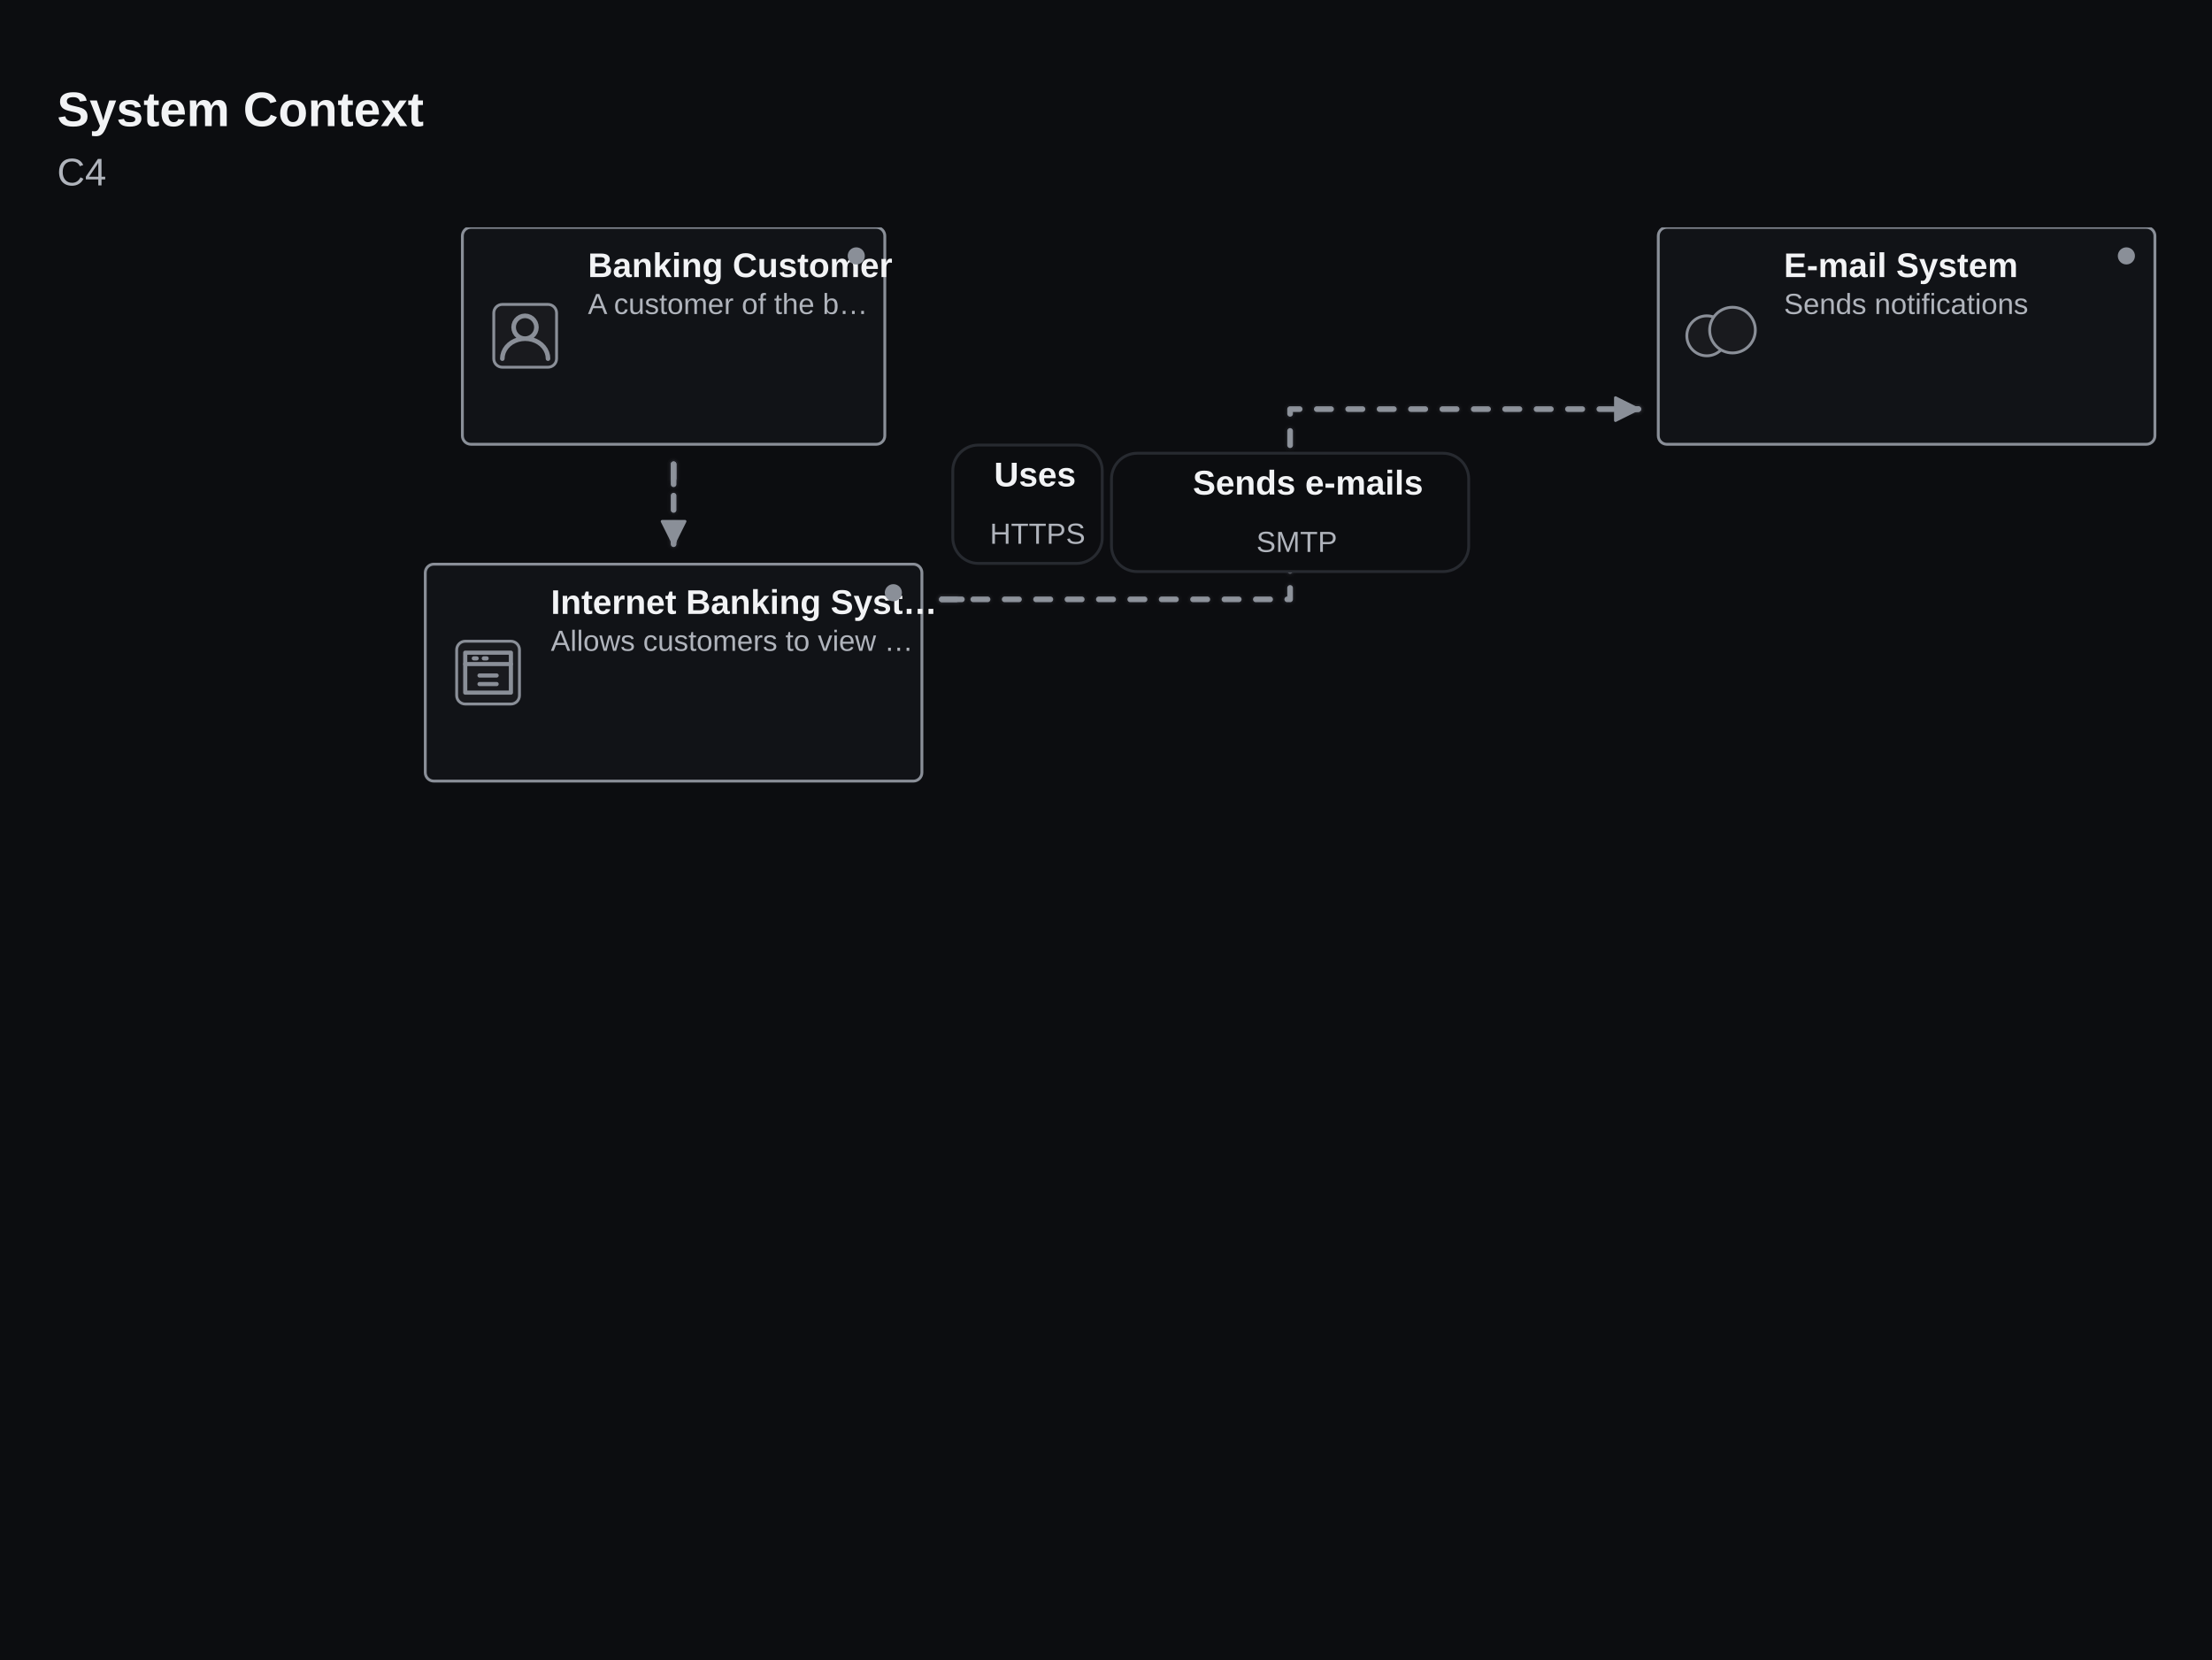
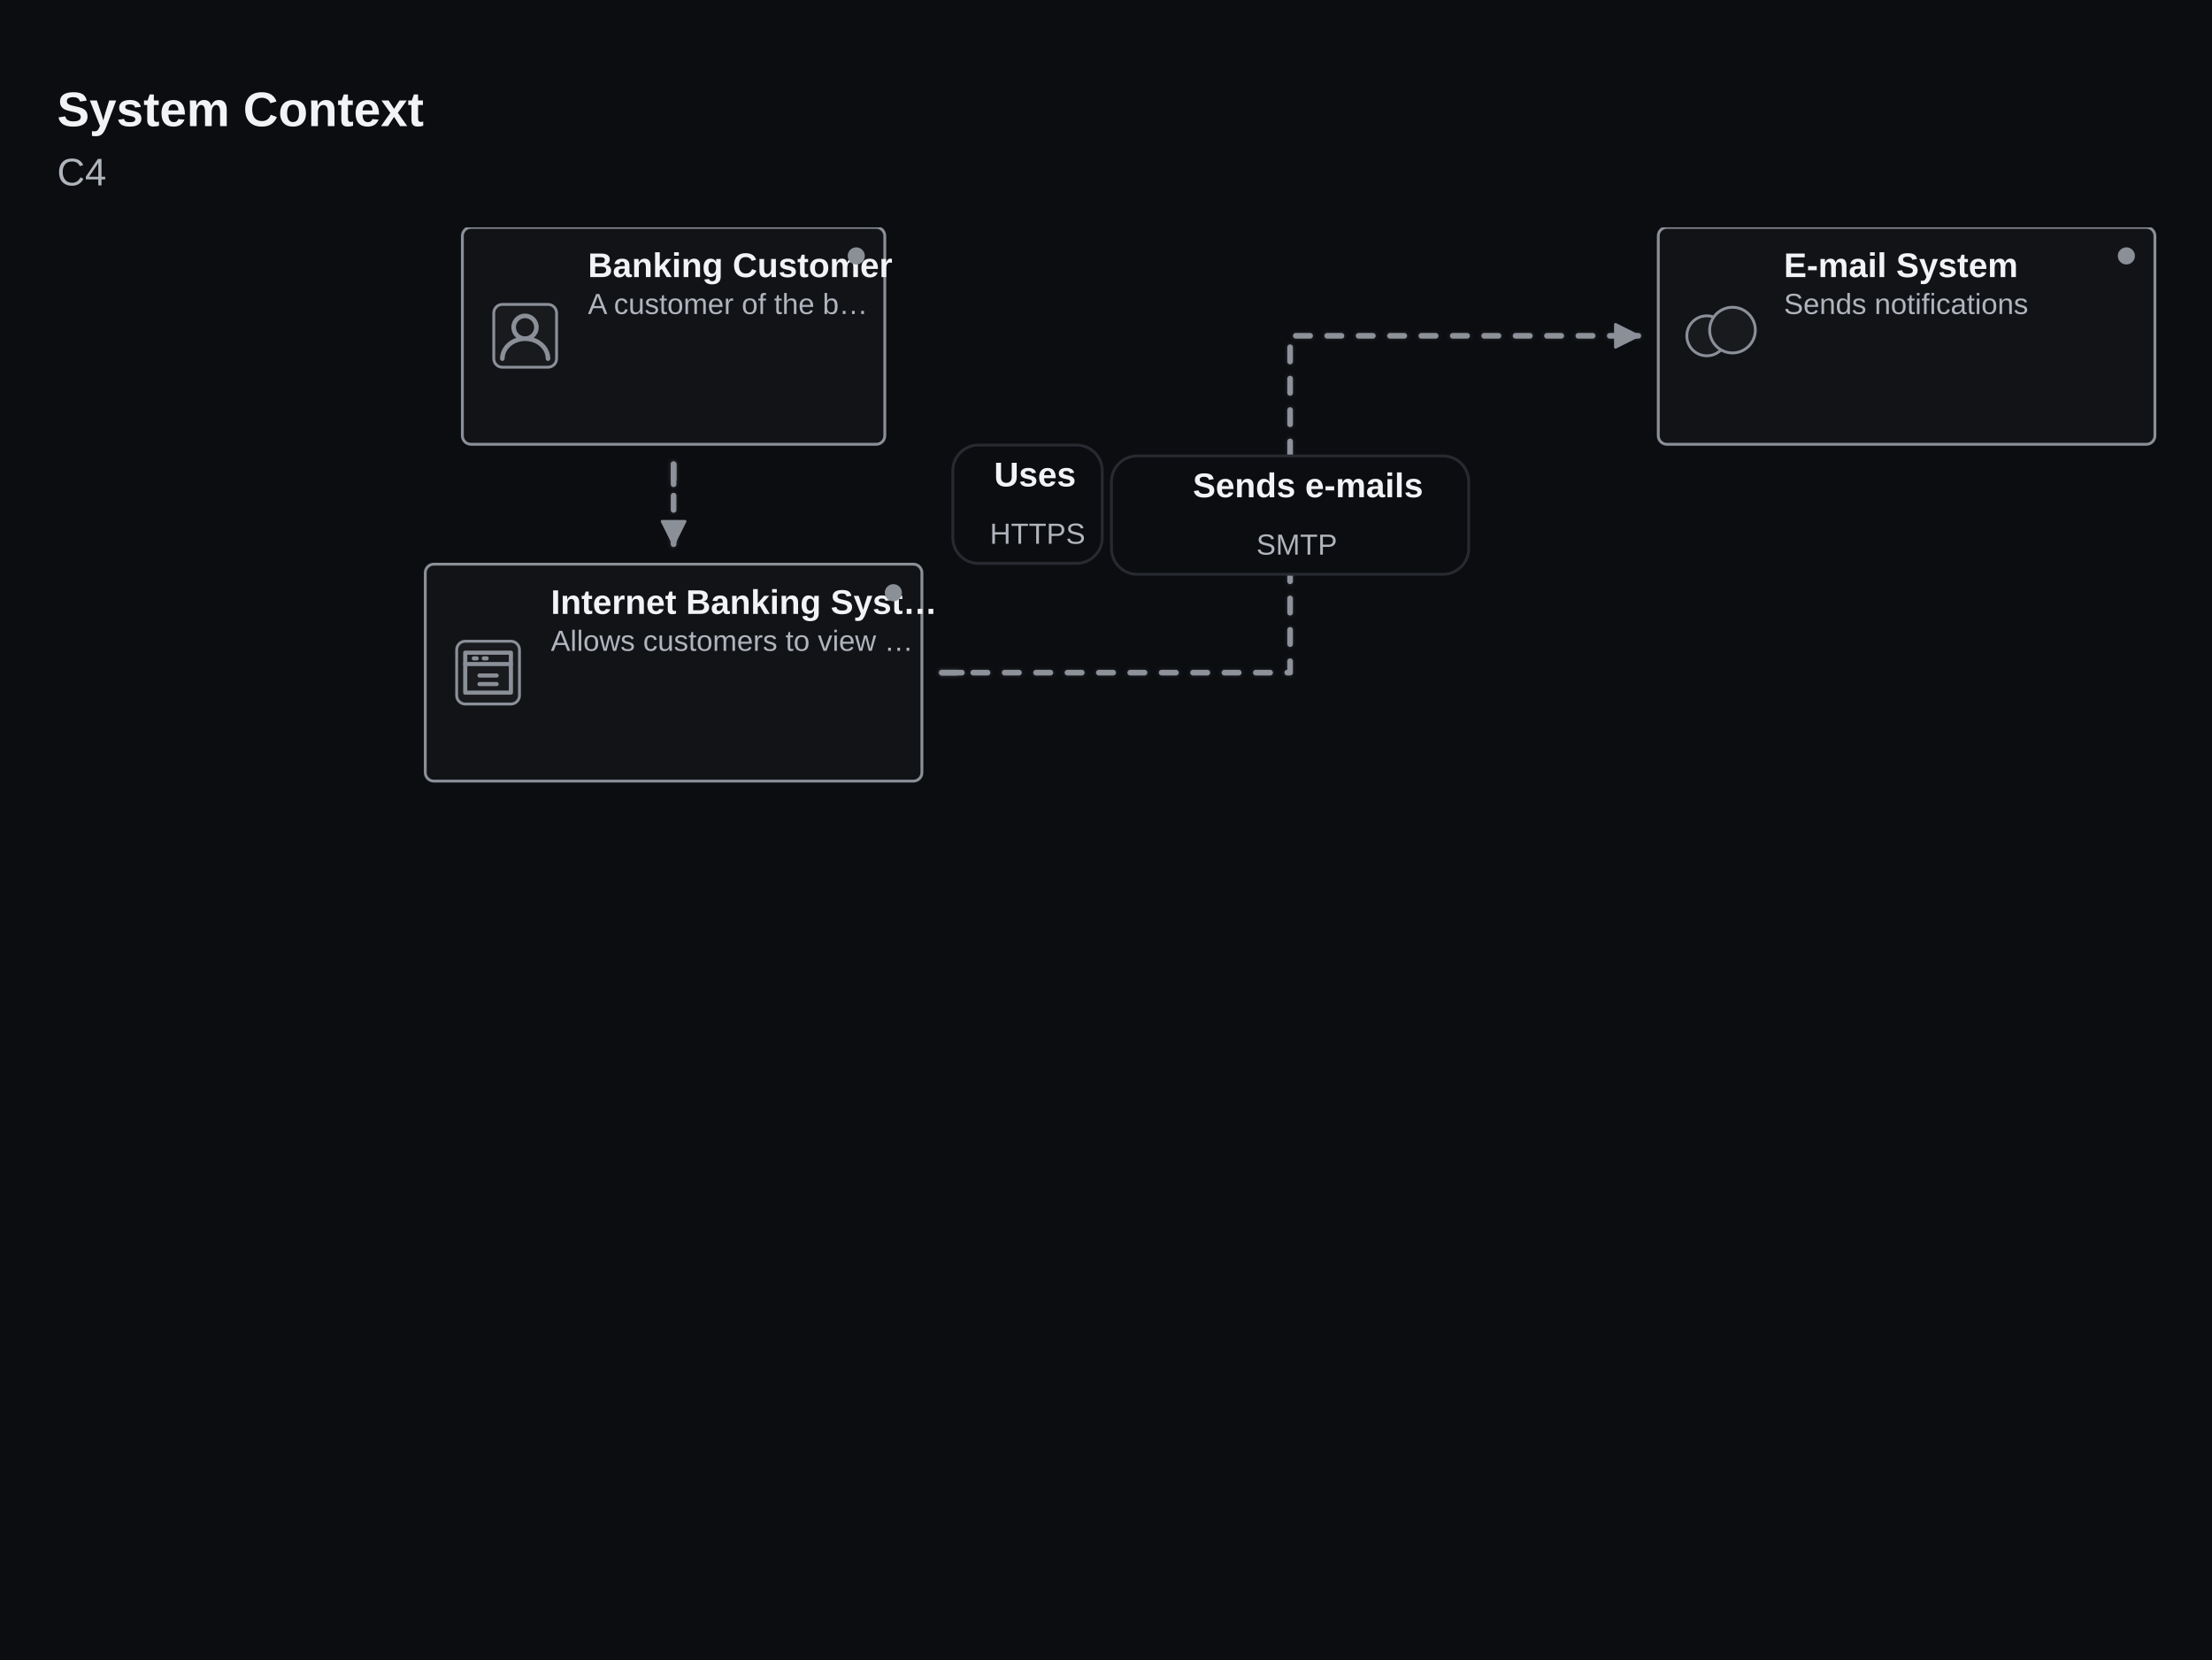
<svg xmlns="http://www.w3.org/2000/svg" width="775" height="581" viewBox="8 0 775 581.3" stroke-linecap="round" stroke-linejoin="round" style="max-width:100%;height:auto;display:block" role="img" aria-label="System Context" aria-labelledby="cfx-mm-c4-d-title" aria-describedby="cfx-mm-c4-d-description">
  <defs>
    <clipPath id="cfx-mm-c4-d-clip-1" clipPathUnits="userSpaceOnUse">
      <rect x="28" y="28" width="864" height="634" />
    </clipPath>
    <clipPath id="cfx-mm-c4-d-clip-10" clipPathUnits="userSpaceOnUse">
      <rect x="28" y="79.65" width="864" height="582.35" />
    </clipPath>
  </defs>
  <rect x="0" y="0" width="920" height="690" rx="0" data-cfx-role="background" fill="#0C0D10" stroke="none" stroke-width="1" />
  <g clip-path="url(#cfx-mm-c4-d-clip-1)">
    <g data-cfx-role="frame-heading-source" data-cfx-authored-font-request="Calibri, Carlito, Segoe UI, Arial, system-ui, sans-serif|700|normal|17|">
      <g data-cfx-role="frame-heading">
        <text x="28" y="44.187" font-family="Calibri, Carlito, Segoe UI, Arial, system-ui, sans-serif" font-size="17" font-weight="700" font-style="normal" fill="#F2F3F5" xml:space="preserve" style="white-space:pre;font-language-override:normal;font-palette:normal">System Context</text>
      </g>
    </g>
    <g data-cfx-role="frame-heading-source" data-cfx-authored-font-request="Calibri, Carlito, Segoe UI, Arial, system-ui, sans-serif|400|normal|13.5|">
      <g data-cfx-role="frame-heading">
        <text x="28" y="64.954" font-family="Calibri, Carlito, Segoe UI, Arial, system-ui, sans-serif" font-size="13.5" font-weight="400" font-style="normal" fill="#B0B4BC" xml:space="preserve" style="white-space:pre;font-language-override:normal;font-palette:normal">C4</text>
      </g>
    </g>
  </g>
  <g id="cfx-mm-c4-d-node-9" data-cfx-source-id="mermaid-c4" data-cfx-role="topology" class="cfx-topology" data-canvas-surface-style="Plain" data-cfx-active-scenario="" data-cfx-map-background-style="Dots" data-cfx-projection="" data-cfx-scenario-count="0" data-cfx-scenario-ids="" data-cfx-scenarios="[]" data-cfx-viewport="" data-chart-id="mermaid-c4" data-fit-content-to-viewport="false" data-header-style="Standard" data-layout-direction="TopToBottom" data-layout-mode="DenseGrouped" data-node-surface-style="Card" data-visual-style="Default">
    <g clip-path="url(#cfx-mm-c4-d-clip-10)">
      <g id="cfx-mm-c4-d-node-11" data-cfx-source-id="mermaid-c4-edge-0" data-cfx-role="topology-edge" class="cfx-topology__edge cfx-mermaid-c4-rel" data-cfx-meta-mermaid-kind="rel" data-cfx-selected="false" data-cfx-status="Unknown" data-direction="Forward" data-edge-color="" data-edge-dash-pattern="" data-edge-emphasis="Normal" data-edge-id="mermaid-c4-edge-0" data-edge-kind="DataFlow" data-edge-label="Uses" data-edge-layout-inference="none" data-edge-line-style="Auto" data-edge-minimum-rank-span="1" data-edge-muted="false" data-edge-render-order="0" data-edge-routing-priority="0" data-edge-secondary-label="HTTPS" data-edge-tertiary-label="" data-label-offset-x="0" data-label-offset-y="0" data-route-candidate-count="1" data-route-corridor="default" data-route-curve="Orthogonal" data-route-end-x="244" data-route-end-y="190.65" data-route-fallback-reason="not-obstacle-aware" data-route-label-obstacle-hits="0" data-route-lane="0" data-route-obstacle-count="2" data-route-obstacle-hits="0" data-route-offset="0" data-route-overlap-score="0" data-route-segment-count="3" data-route-start-x="244" data-route-start-y="162.65" data-route-strategy="Orthogonal" data-scenario-ids="" data-scenario-step-indices="" data-source-group-id="" data-source-label="" data-source-marker="None" data-source-node-id="customer" data-source-port="Auto" data-source-port-id="" data-target-group-id="" data-target-label="" data-target-marker="Arrow" data-target-node-id="system" data-target-port="Auto" data-target-port-id="" data-waypoint-count="0">
        <path d="M 244 162.65 L 244 176.65 L 244 176.65 L 244 190.65" data-cfx-role="topology-edge-line-ambient-halo" fill="none" stroke="rgba(138,143,152,0.016)" stroke-width="4.4" stroke-dasharray="5 6" />
        <path d="M 244 162.65 L 244 176.65 L 244 176.65 L 244 190.65" data-cfx-role="topology-edge-line-halo" fill="none" stroke="rgba(138,143,152,0.055)" stroke-width="3.2" stroke-dasharray="5 6" />
        <path d="M 244 162.65 L 244 176.65 L 244 176.65 L 244 190.65" data-cfx-role="topology-edge-line" fill="none" stroke="#8A8F98" stroke-width="2" stroke-dasharray="5 6" />
        <path d="M 244 162.65 L 244 176.65 L 244 176.65 L 244 190.65" data-cfx-role="topology-edge-line-highlight" fill="none" stroke="rgba(255,255,255,0.035)" stroke-width="1" stroke-dasharray="5 6" />
        <path d="M 244 162.65 L 244 169.65" data-cfx-role="topology-edge-endpoint-connector" fill="none" stroke="rgba(138,143,152,0.016)" stroke-width="4.4" />
        <path d="M 244 162.65 L 244 169.65" data-cfx-role="topology-edge-endpoint-connector" fill="none" stroke="rgba(138,143,152,0.055)" stroke-width="3.2" />
        <path d="M 244 162.65 L 244 169.65" data-cfx-role="topology-edge-endpoint-connector" fill="none" stroke="#8A8F98" stroke-width="2" />
        <path d="M 244 162.65 L 244 169.65" data-cfx-role="topology-edge-endpoint-connector" fill="none" stroke="rgba(255,255,255,0.035)" stroke-width="1" />
        <path d="M 244 190.65 L 244 183.65" data-cfx-role="topology-edge-endpoint-connector" fill="none" stroke="rgba(138,143,152,0.016)" stroke-width="4.4" />
        <path d="M 244 190.65 L 244 183.65" data-cfx-role="topology-edge-endpoint-connector" fill="none" stroke="rgba(138,143,152,0.055)" stroke-width="3.2" />
        <path d="M 244 190.65 L 244 183.65" data-cfx-role="topology-edge-endpoint-connector" fill="none" stroke="#8A8F98" stroke-width="2" />
        <path d="M 244 190.65 L 244 183.65" data-cfx-role="topology-edge-endpoint-connector" fill="none" stroke="rgba(255,255,255,0.035)" stroke-width="1" />
        <path d="M 244 190.65 L 248 182.65 L 240 182.65 Z" data-cfx-role="topology-marker" fill="#8A8F98" stroke="#8A8F98" stroke-width="1" fill-rule="evenodd" />
      </g>
-       <g id="cfx-mm-c4-d-node-26" data-cfx-source-id="mermaid-c4-edge-1" data-cfx-role="topology-edge" class="cfx-topology__edge cfx-mermaid-c4-rel" data-cfx-meta-mermaid-kind="rel" data-cfx-selected="false" data-cfx-status="Unknown" data-direction="Forward" data-edge-color="" data-edge-dash-pattern="" data-edge-emphasis="Normal" data-edge-id="mermaid-c4-edge-1" data-edge-kind="DataFlow" data-edge-label="Sends e-mails" data-edge-layout-inference="none" data-edge-line-style="Auto" data-edge-minimum-rank-span="1" data-edge-muted="false" data-edge-render-order="1" data-edge-routing-priority="0" data-edge-secondary-label="SMTP" data-edge-tertiary-label="" data-label-offset-x="0" data-label-offset-y="0" data-route-candidate-count="1" data-route-corridor="default" data-route-curve="Orthogonal" data-route-end-x="582" data-route-end-y="143.32592592592593" data-route-fallback-reason="not-obstacle-aware" data-route-label-obstacle-hits="0" data-route-lane="0" data-route-obstacle-count="2" data-route-obstacle-hits="0" data-route-offset="0" data-route-overlap-score="0" data-route-segment-count="3" data-route-start-x="338" data-route-start-y="209.97407407407408" data-route-strategy="Orthogonal" data-scenario-ids="" data-scenario-step-indices="" data-source-group-id="" data-source-label="" data-source-marker="None" data-source-node-id="system" data-source-port="Auto" data-source-port-id="" data-target-group-id="" data-target-label="" data-target-marker="Arrow" data-target-node-id="mail" data-target-port="Auto" data-target-port-id="" data-waypoint-count="0">
-         <path d="M 338 209.974 L 460 209.974 L 460 143.326 L 582 143.326" data-cfx-role="topology-edge-line-ambient-halo" fill="none" stroke="rgba(138,143,152,0.016)" stroke-width="4.4" stroke-dasharray="5 6" />
-         <path d="M 338 209.974 L 460 209.974 L 460 143.326 L 582 143.326" data-cfx-role="topology-edge-line-halo" fill="none" stroke="rgba(138,143,152,0.055)" stroke-width="3.2" stroke-dasharray="5 6" />
-         <path d="M 338 209.974 L 460 209.974 L 460 143.326 L 582 143.326" data-cfx-role="topology-edge-line" fill="none" stroke="#8A8F98" stroke-width="2" stroke-dasharray="5 6" />
-         <path d="M 338 209.974 L 460 209.974 L 460 143.326 L 582 143.326" data-cfx-role="topology-edge-line-highlight" fill="none" stroke="rgba(255,255,255,0.035)" stroke-width="1" stroke-dasharray="5 6" />
-         <path d="M 338 209.974 L 345 209.974" data-cfx-role="topology-edge-endpoint-connector" fill="none" stroke="rgba(138,143,152,0.016)" stroke-width="4.4" />
-         <path d="M 338 209.974 L 345 209.974" data-cfx-role="topology-edge-endpoint-connector" fill="none" stroke="rgba(138,143,152,0.055)" stroke-width="3.2" />
-         <path d="M 338 209.974 L 345 209.974" data-cfx-role="topology-edge-endpoint-connector" fill="none" stroke="#8A8F98" stroke-width="2" />
-         <path d="M 338 209.974 L 345 209.974" data-cfx-role="topology-edge-endpoint-connector" fill="none" stroke="rgba(255,255,255,0.035)" stroke-width="1" />
-         <path d="M 582 143.326 L 575 143.326" data-cfx-role="topology-edge-endpoint-connector" fill="none" stroke="rgba(138,143,152,0.016)" stroke-width="4.4" />
-         <path d="M 582 143.326 L 575 143.326" data-cfx-role="topology-edge-endpoint-connector" fill="none" stroke="rgba(138,143,152,0.055)" stroke-width="3.2" />
-         <path d="M 582 143.326 L 575 143.326" data-cfx-role="topology-edge-endpoint-connector" fill="none" stroke="#8A8F98" stroke-width="2" />
-         <path d="M 582 143.326 L 575 143.326" data-cfx-role="topology-edge-endpoint-connector" fill="none" stroke="rgba(255,255,255,0.035)" stroke-width="1" />
-         <path d="M 582 143.326 L 574 139.326 L 574 147.326 Z" data-cfx-role="topology-marker" fill="#8A8F98" stroke="#8A8F98" stroke-width="1" fill-rule="evenodd" />
+       <g id="cfx-mm-c4-d-node-26" data-cfx-source-id="mermaid-c4-edge-1" data-cfx-role="topology-edge" class="cfx-topology__edge cfx-mermaid-c4-rel" data-cfx-meta-mermaid-kind="rel" data-cfx-selected="false" data-cfx-status="Unknown" data-direction="Forward" data-edge-color="" data-edge-dash-pattern="" data-edge-emphasis="Normal" data-edge-id="mermaid-c4-edge-1" data-edge-kind="DataFlow" data-edge-label="Sends e-mails" data-edge-layout-inference="none" data-edge-line-style="Auto" data-edge-minimum-rank-span="1" data-edge-muted="false" data-edge-render-order="1" data-edge-routing-priority="0" data-edge-secondary-label="SMTP" data-edge-tertiary-label="" data-label-offset-x="0" data-label-offset-y="0" data-route-candidate-count="1" data-route-corridor="default" data-route-curve="Orthogonal" data-route-end-x="582" data-route-end-y="117.65" data-route-fallback-reason="not-obstacle-aware" data-route-label-obstacle-hits="0" data-route-lane="0" data-route-obstacle-count="2" data-route-obstacle-hits="0" data-route-offset="0" data-route-overlap-score="0" data-route-segment-count="3" data-route-start-x="338" data-route-start-y="235.65" data-route-strategy="Orthogonal" data-scenario-ids="" data-scenario-step-indices="" data-source-group-id="" data-source-label="" data-source-marker="None" data-source-node-id="system" data-source-port="Auto" data-source-port-id="" data-target-group-id="" data-target-label="" data-target-marker="Arrow" data-target-node-id="mail" data-target-port="Auto" data-target-port-id="" data-waypoint-count="0">
+         <path d="M 338 235.65 L 460 235.65 L 460 117.65 L 582 117.65" data-cfx-role="topology-edge-line-ambient-halo" fill="none" stroke="rgba(138,143,152,0.016)" stroke-width="4.4" stroke-dasharray="5 6" />
+         <path d="M 338 235.65 L 460 235.65 L 460 117.65 L 582 117.65" data-cfx-role="topology-edge-line-halo" fill="none" stroke="rgba(138,143,152,0.055)" stroke-width="3.2" stroke-dasharray="5 6" />
+         <path d="M 338 235.65 L 460 235.65 L 460 117.65 L 582 117.65" data-cfx-role="topology-edge-line" fill="none" stroke="#8A8F98" stroke-width="2" stroke-dasharray="5 6" />
+         <path d="M 338 235.65 L 460 235.65 L 460 117.65 L 582 117.65" data-cfx-role="topology-edge-line-highlight" fill="none" stroke="rgba(255,255,255,0.035)" stroke-width="1" stroke-dasharray="5 6" />
+         <path d="M 338 235.65 L 345 235.65" data-cfx-role="topology-edge-endpoint-connector" fill="none" stroke="rgba(138,143,152,0.016)" stroke-width="4.4" />
+         <path d="M 338 235.65 L 345 235.65" data-cfx-role="topology-edge-endpoint-connector" fill="none" stroke="rgba(138,143,152,0.055)" stroke-width="3.2" />
+         <path d="M 338 235.65 L 345 235.65" data-cfx-role="topology-edge-endpoint-connector" fill="none" stroke="#8A8F98" stroke-width="2" />
+         <path d="M 338 235.65 L 345 235.65" data-cfx-role="topology-edge-endpoint-connector" fill="none" stroke="rgba(255,255,255,0.035)" stroke-width="1" />
+         <path d="M 582 117.65 L 575 117.65" data-cfx-role="topology-edge-endpoint-connector" fill="none" stroke="rgba(138,143,152,0.016)" stroke-width="4.4" />
+         <path d="M 582 117.65 L 575 117.65" data-cfx-role="topology-edge-endpoint-connector" fill="none" stroke="rgba(138,143,152,0.055)" stroke-width="3.2" />
+         <path d="M 582 117.65 L 575 117.65" data-cfx-role="topology-edge-endpoint-connector" fill="none" stroke="#8A8F98" stroke-width="2" />
+         <path d="M 582 117.65 L 575 117.65" data-cfx-role="topology-edge-endpoint-connector" fill="none" stroke="rgba(255,255,255,0.035)" stroke-width="1" />
+         <path d="M 582 117.65 L 574 113.65 L 574 121.65 Z" data-cfx-role="topology-marker" fill="#8A8F98" stroke="#8A8F98" stroke-width="1" fill-rule="evenodd" />
      </g>
      <g id="cfx-mm-c4-d-node-41" data-cfx-source-id="mermaid-c4-edge-0-label" data-cfx-role="topology-edge-label" class="cfx-topology__edge-label" data-cfx-status="Unknown" data-edge-id="mermaid-c4-edge-0" data-edge-label-render-order="0" data-edge-render-order="0" data-label-anchor-node-id="" data-label-anchor-override="false" data-label-anchor-x="244" data-label-anchor-y="176.65" data-label-clearance="false" data-label-height="41.45454545454545" data-label-leader="false" data-label-line-count="2" data-label-width="52.36363636363636" data-label-x="368" data-label-y="176.65">
        <rect x="341.818" y="155.923" width="52.364" height="41.455" rx="9" data-cfx-role="topology-edge-label-surface" fill="#0C0D10" stroke="#272A30" stroke-width="1" />
        <g data-cfx-role="topology-edge-label-text">
          <text x="356.275" y="170.388" font-family="Calibri, Carlito, Segoe UI, Arial, system-ui, sans-serif" font-size="12" font-weight="600" font-style="normal" fill="#F2F3F5" xml:space="preserve" style="white-space:pre;font-language-override:normal;font-palette:normal">Uses</text>
        </g>
        <g data-cfx-role="topology-edge-label-text">
          <text x="354.804" y="190.5" font-family="Calibri, Carlito, Segoe UI, Arial, system-ui, sans-serif" font-size="10.2" font-weight="400" font-style="normal" fill="#B0B4BC" xml:space="preserve" style="white-space:pre;font-language-override:normal;font-palette:normal">HTTPS</text>
        </g>
      </g>
-       <g id="cfx-mm-c4-d-node-46" data-cfx-source-id="mermaid-c4-edge-1-label" data-cfx-role="topology-edge-label" class="cfx-topology__edge-label" data-cfx-status="Unknown" data-edge-id="mermaid-c4-edge-1" data-edge-label-render-order="1" data-edge-render-order="1" data-label-anchor-node-id="" data-label-anchor-override="false" data-label-anchor-x="460" data-label-anchor-y="179.51560044893378" data-label-clearance="false" data-label-height="41.45454545454545" data-label-leader="false" data-label-line-count="2" data-label-width="125.14909090909089" data-label-x="460" data-label-y="179.51560044893378">
-         <rect x="397.425" y="158.788" width="125.149" height="41.455" rx="9" data-cfx-role="topology-edge-label-surface" fill="#0C0D10" stroke="#272A30" stroke-width="1" />
+       <g id="cfx-mm-c4-d-node-46" data-cfx-source-id="mermaid-c4-edge-1-label" data-cfx-role="topology-edge-label" class="cfx-topology__edge-label" data-cfx-status="Unknown" data-edge-id="mermaid-c4-edge-1" data-edge-label-render-order="1" data-edge-render-order="1" data-label-anchor-node-id="" data-label-anchor-override="false" data-label-anchor-x="460" data-label-anchor-y="180.4580808080808" data-label-clearance="false" data-label-height="41.45454545454545" data-label-leader="false" data-label-line-count="2" data-label-width="125.14909090909089" data-label-x="460" data-label-y="180.4580808080808">
+         <rect x="397.425" y="159.731" width="125.149" height="41.455" rx="9" data-cfx-role="topology-edge-label-surface" fill="#0C0D10" stroke="#272A30" stroke-width="1" />
        <g data-cfx-role="topology-edge-label-text">
-           <text x="425.913" y="173.254" font-family="Calibri, Carlito, Segoe UI, Arial, system-ui, sans-serif" font-size="12" font-weight="600" font-style="normal" fill="#F2F3F5" xml:space="preserve" style="white-space:pre;font-language-override:normal;font-palette:normal">Sends e-mails</text>
+           <text x="425.913" y="174.196" font-family="Calibri, Carlito, Segoe UI, Arial, system-ui, sans-serif" font-size="12" font-weight="600" font-style="normal" fill="#F2F3F5" xml:space="preserve" style="white-space:pre;font-language-override:normal;font-palette:normal">Sends e-mails</text>
        </g>
        <g data-cfx-role="topology-edge-label-text">
-           <text x="448.176" y="193.366" font-family="Calibri, Carlito, Segoe UI, Arial, system-ui, sans-serif" font-size="10.2" font-weight="400" font-style="normal" fill="#B0B4BC" xml:space="preserve" style="white-space:pre;font-language-override:normal;font-palette:normal">SMTP</text>
+           <text x="448.176" y="194.308" font-family="Calibri, Carlito, Segoe UI, Arial, system-ui, sans-serif" font-size="10.2" font-weight="400" font-style="normal" fill="#B0B4BC" xml:space="preserve" style="white-space:pre;font-language-override:normal;font-palette:normal">SMTP</text>
        </g>
      </g>
      <g id="cfx-mm-c4-d-node-51" data-cfx-source-id="customer" data-cfx-role="topology-node" class="cfx-topology__node cfx-mermaid-c4-element" data-cfx-meta-mermaid-description="A customer of the bank" data-cfx-meta-mermaid-kind="person" data-cfx-selected="false" data-cfx-status="Unknown" data-group-id="" data-group-label="" data-node-badge="" data-node-detail-count="0" data-node-display-mode="Card" data-node-icon-id="mermaid:c4-person" data-node-id="customer" data-node-kind="Person" data-node-label="Banking Customer" data-scenario-ids="" data-scenario-step-indices="">
        <rect x="170" y="79.65" width="148" height="76" rx="3" data-cfx-role="topology-node-surface" fill="#111317" stroke="#8A8F98" stroke-width="1" />
        <rect x="181" y="106.65" width="22" height="22" rx="3" data-cfx-role="topology-icon-surface" fill="#191A1E" stroke="#8A8F98" stroke-width="1" />
        <path d="M 192 110.65 L 192.885 110.761 L 193.724 111.065 L 194.475 111.547 L 195.099 112.184 L 195.568 112.943 L 195.856 113.787 L 195.95 114.675 L 195.845 115.561 L 195.546 116.401 L 195.068 117.155 L 194.436 117.784 L 193.679 118.257 L 192.837 118.55 L 191.95 118.65 L 191.063 118.55 L 190.221 118.257 L 189.464 117.784 L 188.832 117.155 L 188.354 116.401 L 188.055 115.561 L 187.95 114.675 L 188.044 113.787 L 188.332 112.943 L 188.801 112.184 L 189.425 111.547 L 190.176 111.065 L 191.015 110.761 L 191.9 110.65 M 184 125.65 L 184.098 124.555 L 184.392 123.487 L 184.872 122.472 L 185.528 121.536 L 186.343 120.7 L 187.298 119.987 L 188.368 119.413 L 189.528 118.993 L 190.749 118.736 L 192 118.65 L 193.251 118.736 L 194.472 118.993 L 195.632 119.413 L 196.702 119.987 L 197.657 120.7 L 198.472 121.536 L 199.128 122.472 L 199.608 123.487 L 199.902 124.555 L 200 125.65" data-cfx-role="topology-node-icon" fill="none" stroke="#8A8F98" stroke-width="1.6" stroke-linejoin="miter" />
        <g id="cfx-mm-c4-d-node-55" data-cfx-source-id="customer-label" data-cfx-role="topology-node-label">
          <text x="214" y="97.076" font-family="Calibri, Carlito, Segoe UI, Arial, system-ui, sans-serif" font-size="12" font-weight="600" font-style="normal" fill="#F2F3F5" xml:space="preserve" style="white-space:pre;font-language-override:normal;font-palette:normal">Banking Customer</text>
        </g>
        <g data-cfx-role="topology-node-subtitle">
          <text x="214" y="110.01" font-family="Calibri, Carlito, Segoe UI, Arial, system-ui, sans-serif" font-size="10.2" font-weight="400" font-style="normal" fill="#B0B4BC" xml:space="preserve" style="white-space:pre;font-language-override:normal;font-palette:normal">A customer of the b…</text>
        </g>
        <g id="cfx-mm-c4-d-node-57" data-cfx-source-id="customer-status" data-cfx-role="topology-node-status" data-node-id="customer">
          <ellipse cx="308" cy="89.65" rx="3" ry="3" data-cfx-role="topology-status" fill="#8A8F98" stroke="none" stroke-width="1" />
        </g>
      </g>
      <g id="cfx-mm-c4-d-node-61" data-cfx-source-id="system" data-cfx-role="topology-node" class="cfx-topology__node cfx-mermaid-c4-element" data-cfx-meta-mermaid-description="Allows customers to view balances" data-cfx-meta-mermaid-kind="system" data-cfx-selected="false" data-cfx-status="Unknown" data-group-id="" data-group-label="" data-node-badge="" data-node-detail-count="0" data-node-display-mode="Card" data-node-icon-id="mermaid:c4-system" data-node-id="system" data-node-kind="Application" data-node-label="Internet Banking System" data-scenario-ids="" data-scenario-step-indices="">
        <rect x="157" y="197.65" width="174" height="76" rx="3" data-cfx-role="topology-node-surface" fill="#111317" stroke="#8A8F98" stroke-width="1" />
        <rect x="168" y="224.65" width="22" height="22" rx="3" data-cfx-role="topology-icon-surface" fill="#191A1E" stroke="#8A8F98" stroke-width="1" />
        <path d="M 171 228.65 L 187 228.65 L 187 242.65 L 171 242.65 Z" data-cfx-role="topology-node-icon" fill="none" stroke="#8A8F98" stroke-width="1.45" />
        <path d="M 171 232.65 L 187 232.65 M 174 230.65 L 175 230.65 M 177.5 230.65 L 178.5 230.65 M 176 236.65 L 182 236.65 M 176 239.65 L 182 239.65" data-cfx-role="topology-node-icon" fill="none" stroke="#8A8F98" stroke-width="1.45" />
        <g id="cfx-mm-c4-d-node-66" data-cfx-source-id="system-label" data-cfx-role="topology-node-label">
          <text x="201" y="215.076" font-family="Calibri, Carlito, Segoe UI, Arial, system-ui, sans-serif" font-size="12" font-weight="600" font-style="normal" fill="#F2F3F5" xml:space="preserve" style="white-space:pre;font-language-override:normal;font-palette:normal">Internet Banking Syst…</text>
        </g>
        <g data-cfx-role="topology-node-subtitle">
          <text x="201" y="228.01" font-family="Calibri, Carlito, Segoe UI, Arial, system-ui, sans-serif" font-size="10.2" font-weight="400" font-style="normal" fill="#B0B4BC" xml:space="preserve" style="white-space:pre;font-language-override:normal;font-palette:normal">Allows customers to view …</text>
        </g>
        <g id="cfx-mm-c4-d-node-68" data-cfx-source-id="system-status" data-cfx-role="topology-node-status" data-node-id="system">
          <ellipse cx="321" cy="207.65" rx="3" ry="3" data-cfx-role="topology-status" fill="#8A8F98" stroke="none" stroke-width="1" />
        </g>
      </g>
      <g id="cfx-mm-c4-d-node-72" data-cfx-source-id="mail" data-cfx-role="topology-node" class="cfx-topology__node cfx-mermaid-c4-element" data-cfx-meta-mermaid-description="Sends notifications" data-cfx-meta-mermaid-kind="system_external" data-cfx-selected="false" data-cfx-status="Unknown" data-group-id="" data-group-label="" data-node-badge="" data-node-detail-count="0" data-node-display-mode="Card" data-node-icon-id="mermaid:c4-system" data-node-id="mail" data-node-kind="Cloud" data-node-label="E-mail System" data-scenario-ids="" data-scenario-step-indices="">
        <rect x="589" y="79.65" width="174" height="76" rx="3" data-cfx-role="topology-node-surface" fill="#111317" stroke="#8A8F98" stroke-width="1" />
        <ellipse cx="606" cy="117.65" rx="7" ry="7" data-cfx-role="topology-icon-surface" fill="#191A1E" stroke="#8A8F98" stroke-width="1" />
        <ellipse cx="615" cy="115.65" rx="8" ry="8" data-cfx-role="topology-icon-surface" fill="#191A1E" stroke="#8A8F98" stroke-width="1" />
        <g id="cfx-mm-c4-d-node-76" data-cfx-source-id="mail-label" data-cfx-role="topology-node-label">
          <text x="633" y="97.076" font-family="Calibri, Carlito, Segoe UI, Arial, system-ui, sans-serif" font-size="12" font-weight="600" font-style="normal" fill="#F2F3F5" xml:space="preserve" style="white-space:pre;font-language-override:normal;font-palette:normal">E-mail System</text>
        </g>
        <g data-cfx-role="topology-node-subtitle">
          <text x="633" y="110.01" font-family="Calibri, Carlito, Segoe UI, Arial, system-ui, sans-serif" font-size="10.2" font-weight="400" font-style="normal" fill="#B0B4BC" xml:space="preserve" style="white-space:pre;font-language-override:normal;font-palette:normal">Sends notifications</text>
        </g>
        <g id="cfx-mm-c4-d-node-78" data-cfx-source-id="mail-status" data-cfx-role="topology-node-status" data-node-id="mail">
          <ellipse cx="753" cy="89.65" rx="3" ry="3" data-cfx-role="topology-status" fill="#8A8F98" stroke="none" stroke-width="1" />
        </g>
      </g>
    </g>
  </g>
</svg>
